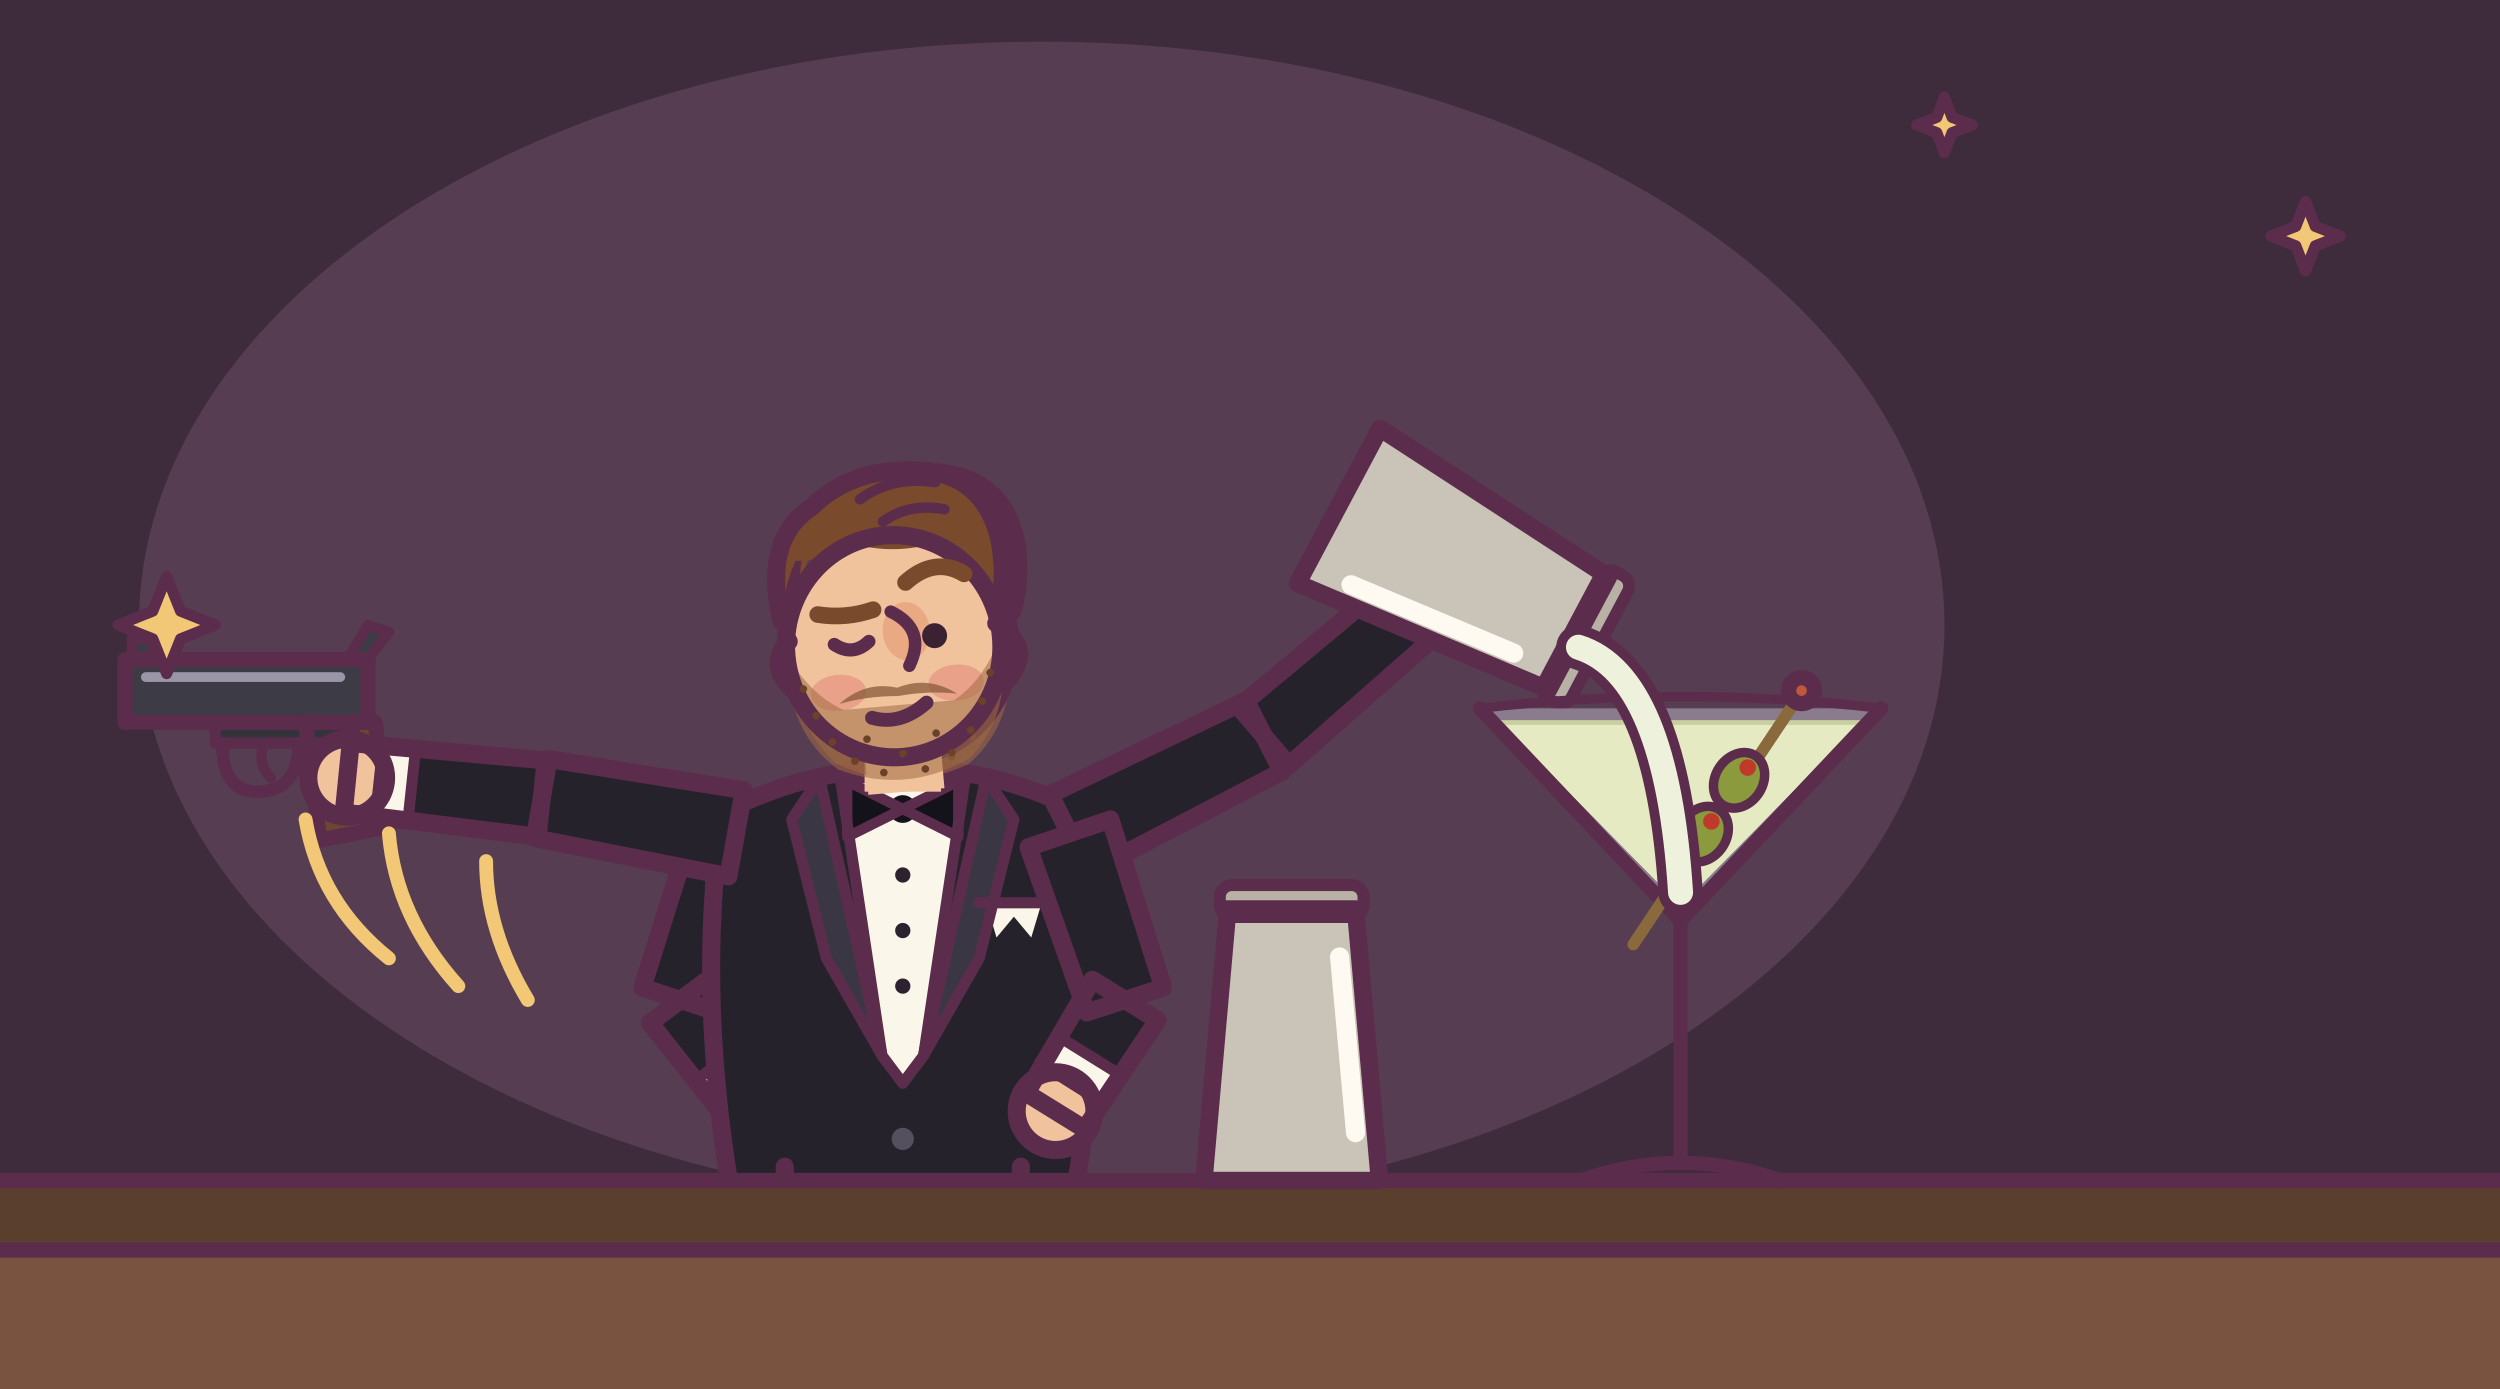
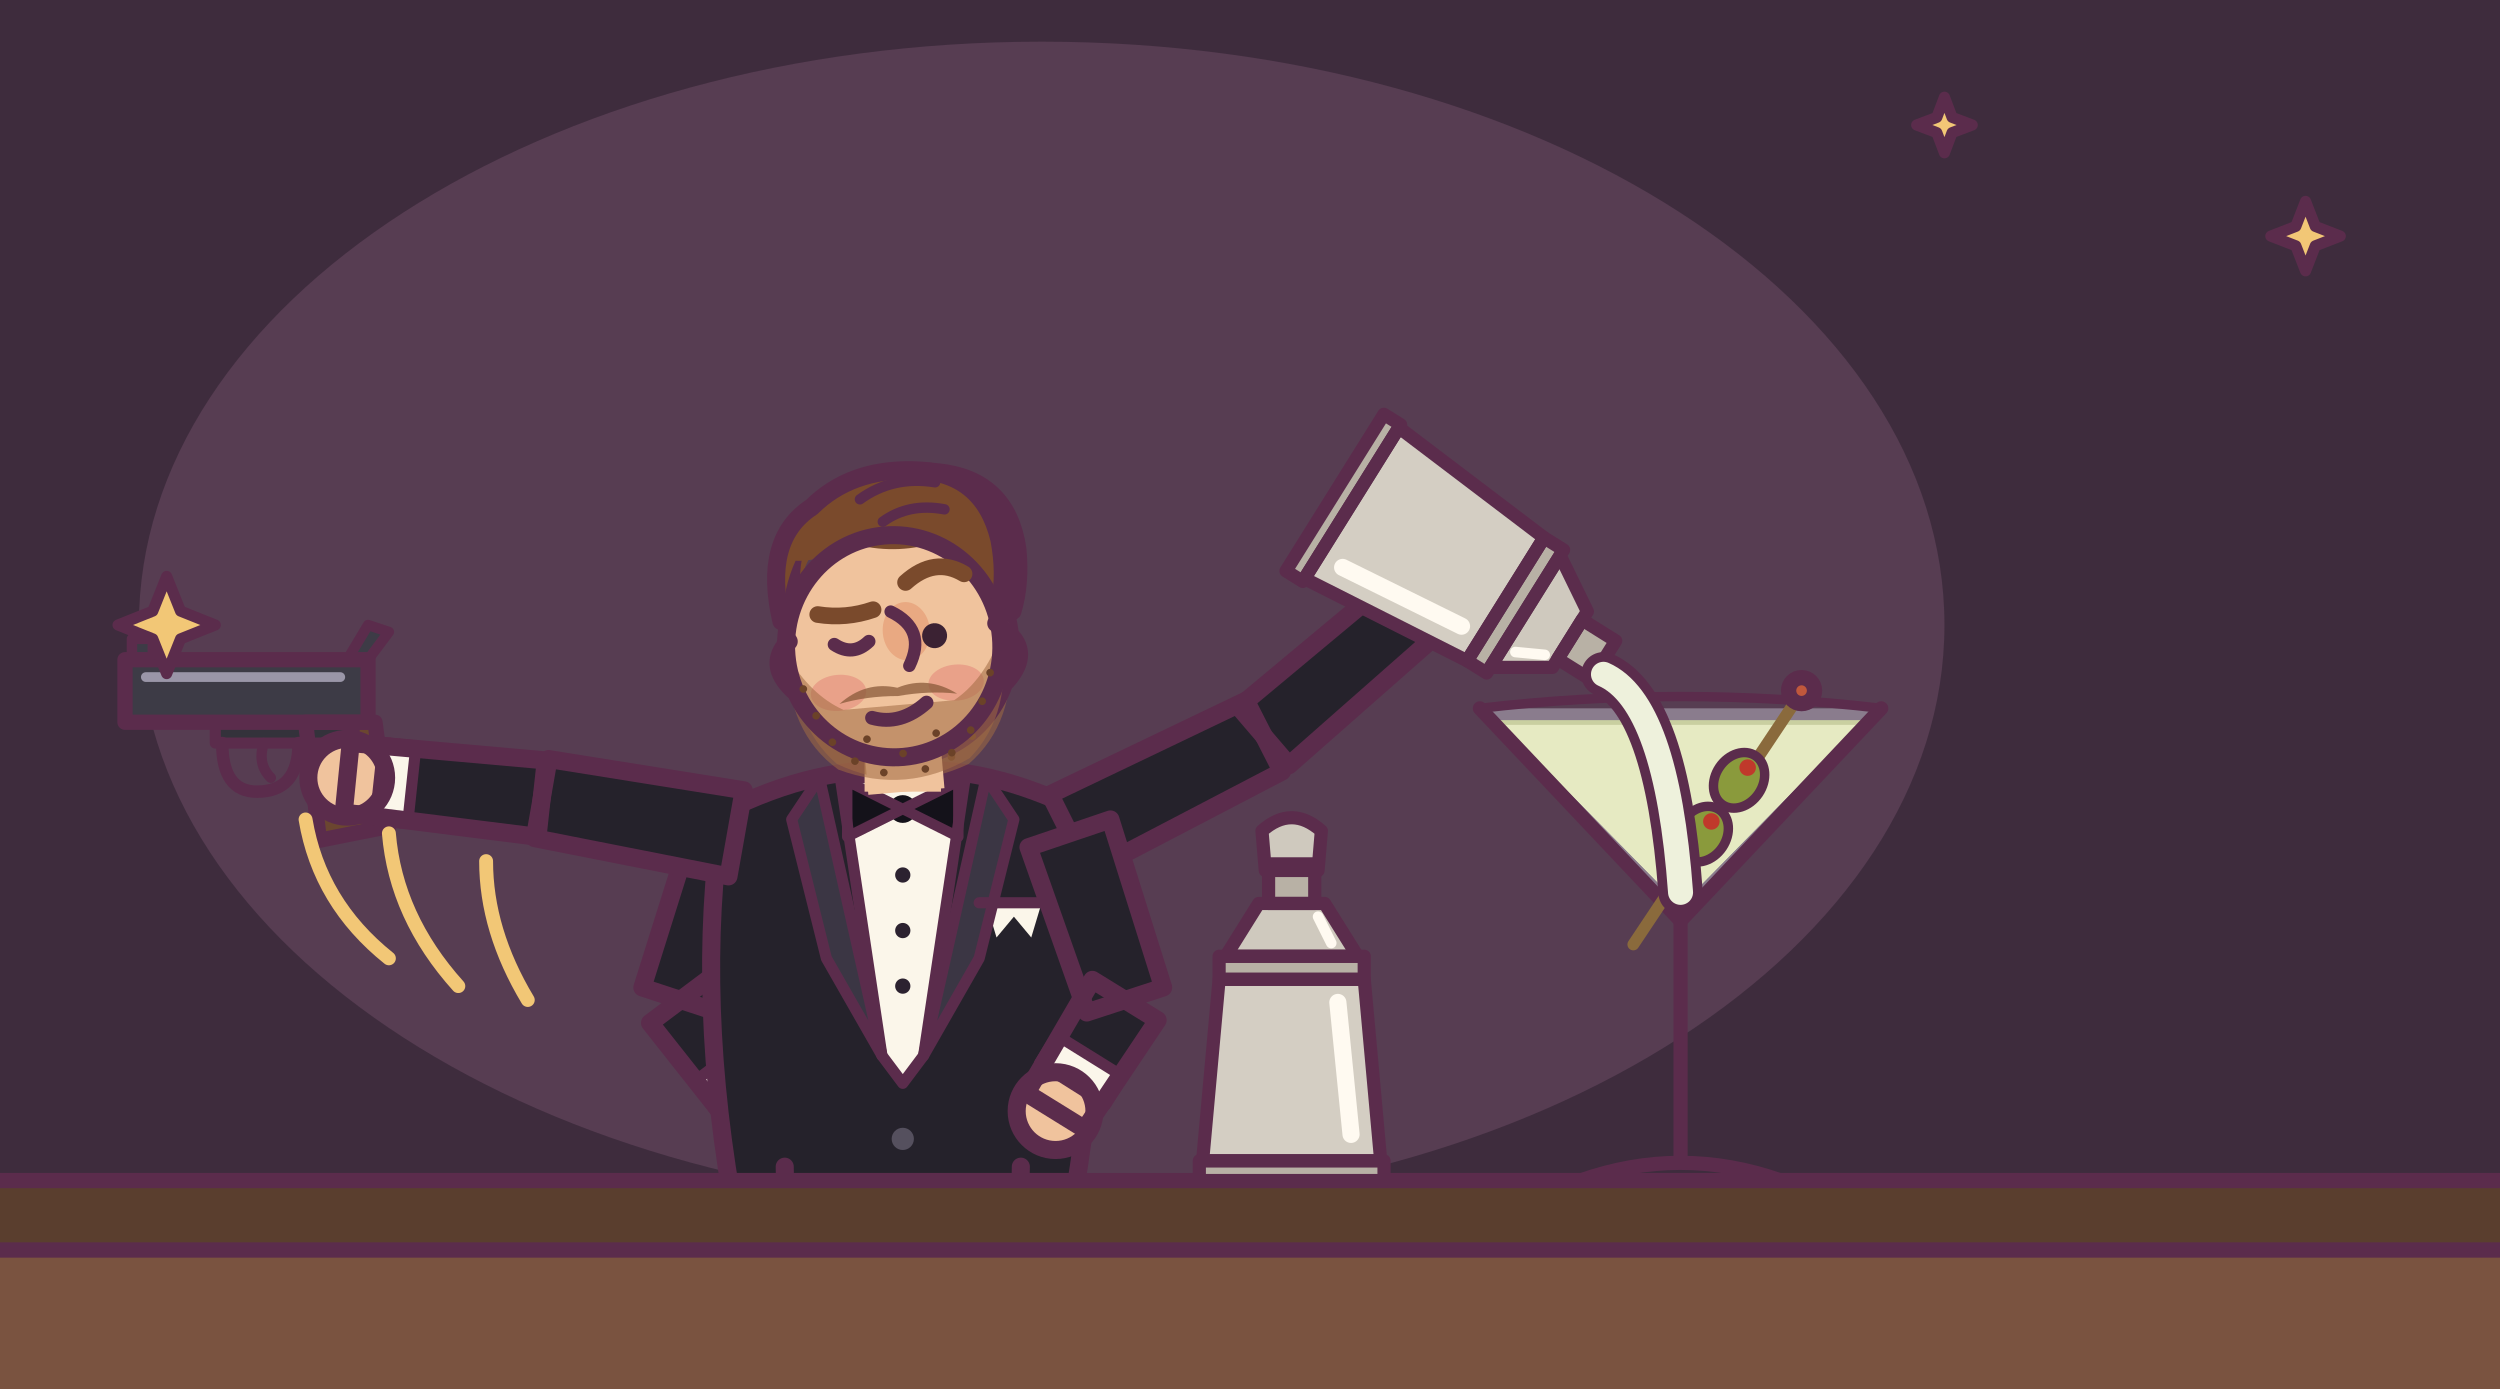
<svg viewBox="0 0 360 200" role="img" aria-label="Phil, the bartender, in a tuxedo and bow tie, tips a shaker over a Martini glass on the bar and pours; the glass fills. He sets the shaker down, the olives drop in, then he quick-draws a pistol, aims it off to the side like a movie spy, and winks.">
  <g transform="translate(-20 -6)">
    <g filter="url(#wash)">
      <rect x="0" y="0" width="400" height="236" fill="#3e2c3d" />
    </g>
    <g filter="url(#wash)">
      <ellipse cx="170" cy="96" rx="130" ry="84" fill="#6b4a63" opacity=".55" />
    </g>
    <g class="twinkle d2" style="transform-origin:352px 40px">
      <path d="M352 35 L353.4 38.6 L357 40 L353.4 41.4 L352 45 L350.6 41.4 L347 40 L350.6 38.6Z" fill="#f2c776" stroke="#5b2c4c" stroke-width="1.6" stroke-linejoin="round" />
    </g>
    <g class="twinkle" style="transform-origin:300px 24px">
      <path d="M300 20 L301.1 22.9 L304 24 L301.1 25.1 L300 28 L298.9 25.1 L296 24 L298.9 22.9Z" fill="#f2c776" stroke="#5b2c4c" stroke-width="1.6" stroke-linejoin="round" />
    </g>
    <g transform="translate(150 236) scale(1 1)">
      <g>
        <g class="lrest">
          <g>
            <g filter="url(#wash)">
              <path d="M-29.9 -112 L-37.5 -87.8 L-26.5 -84.2 L-18.1 -108Z" fill="#25222b" />
              <path d="M-36.4 -82.7 L-24 -67 L-16 -73 L-27.6 -89.3Z" fill="#25222b" />
              <path d="M-21.2 -80.9 L-30.1 -74.2 L-27.2 -70.3 L-18.3 -77Z" fill="#fbf6ea" />
              <circle cx="-20" cy="-70" r="5.6" fill="#f0c39d" />
            </g>
            <g filter="url(#boil)" fill="none" stroke="#5b2c4c" stroke-width="2.6" stroke-linecap="round" stroke-linejoin="round">
              <path d="M-29.9 -112 L-37.5 -87.8 L-26.5 -84.2 L-18.1 -108Z" />
              <path d="M-36.4 -82.7 L-24 -67 L-16 -73 L-27.6 -89.3Z" />
              <path d="M-21.2 -80.9 L-30.1 -74.2 L-27.2 -70.3 L-18.3 -77Z" stroke-width="1.6" />
              <circle cx="-20" cy="-70" r="5.6" />
            </g>
          </g>
        </g>
        <g>
          <g filter="url(#wash)">
            <path d="M-17 -62 L-16 -2 L16 -2 L17 -62Z" fill="#1d1b22" />
            <path d="M-26 -113 Q-30 -86 -24 -54 L24 -54 Q30 -86 26 -113 Q12 -120 0 -119 Q-12 -120 -26 -113Z" fill="#25222b" />
            <path d="M-9 -118 L9 -118 L3 -78 L0 -74 L-3 -78Z" fill="#fbf6ea" />
            <path d="M-12 -118 L-3 -78 L-11 -92 L-16 -112Z" fill="#3b3644" />
            <path d="M12 -118 L3 -78 L11 -92 L16 -112Z" fill="#3b3644" />
            <path d="M0 -113.5 L-8 -117.5 L-8 -109.5Z M0 -113.5 L8 -117.5 L8 -109.5Z" fill="#14121a" />
            <circle cx="0" cy="-113.5" r="2" fill="#14121a" />
            <circle cx="0" cy="-104" r="1.1" fill="#2c2230" />
            <circle cx="0" cy="-96" r="1.1" fill="#2c2230" />
            <circle cx="0" cy="-88" r="1.1" fill="#2c2230" />
            <path d="M12 -100 L20 -100 L18.5 -95 L16 -98 L13.5 -95Z" fill="#fbf6ea" />
            <circle cx="0" cy="-66" r="1.6" fill="#55505e" />
          </g>
          <g filter="url(#boil)" fill="none" stroke="#5b2c4c" stroke-width="2.6" stroke-linecap="round" stroke-linejoin="round">
            <path d="M-17 -62 L-16 -2 M16 -2 L17 -62" />
            <path d="M-26 -113 Q-30 -86 -24 -54 L24 -54 Q30 -86 26 -113 Q12 -120 0 -119 Q-12 -120 -26 -113Z" />
            <path d="M-9 -118 L9 -118 L3 -78 L0 -74 L-3 -78Z" stroke-width="1.6" />
            <path d="M-12 -118 L-3 -78 L-11 -92 L-16 -112Z" stroke-width="1.6" />
            <path d="M12 -118 L3 -78 L11 -92 L16 -112Z" stroke-width="1.6" />
            <path d="M0 -113.5 L-8 -117.5 L-8 -109.5Z M0 -113.5 L8 -117.5 L8 -109.5Z" stroke-width="1.5" />
            <path d="M11 -100 H21" stroke-width="1.6" />
          </g>
        </g>
        <g class="hpour">
          <g>
            <g filter="url(#wash)">
              <rect x="-5.5" y="-125" width="11" height="9" fill="#f0c39d" />
              <ellipse cx="0" cy="-137" rx="15.5" ry="16" fill="#f0c39d" />
              <ellipse cx="-14.5" cy="-136" rx="3" ry="4.4" fill="#f0c39d" />
              <ellipse cx="14.5" cy="-136" rx="3" ry="4.4" fill="#f0c39d" />
              <ellipse cx="-8.5" cy="-131" rx="4" ry="2.6" fill="#e48b7c" opacity=".6" />
              <ellipse cx="8.5" cy="-131" rx="4" ry="2.6" fill="#e48b7c" opacity=".6" />
              <ellipse cx="2" cy="-139" rx="3.4" ry="4.2" fill="#e9a982" />
              <path d="M-15.4 -137 Q-16.4 -126 -9.5 -120 Q0 -115.5 9.5 -120 Q16.4 -126 15.4 -137 Q12.5 -131 8 -128.5 L-8 -128.5 Q-12.5 -131 -15.4 -137Z" fill="#a06a42" opacity=".55" />
              <path d="M-8.5 -129.4 Q-4.5 -132.4 0 -131 Q4.5 -132.4 8.5 -129.4 Q4.5 -130.2 0 -129.8 Q-4.5 -130.2 -8.5 -129.4Z" fill="#8a5a3a" opacity=".75" />
              <path d="M-15.8 -142 Q-17.5 -154 -10 -158 Q-4 -163 5 -162 Q15 -161 16.5 -151 Q17 -146 15.8 -142 Q14 -149 8 -151.5 Q2 -150 -4 -152 Q-10 -150 -13 -150.5 Q-15 -147 -15.8 -142Z" fill="#7a4a2c" />
            </g>
            <g filter="url(#boil)" fill="none" stroke="#5b2c4c" stroke-width="2.6" stroke-linecap="round" stroke-linejoin="round">
              <ellipse cx="0" cy="-137" rx="15.5" ry="16" />
              <path d="M-15.0 -139 q-3.5 3 0 7" />
              <path d="M15.0 -139 q3.5 3 0 7" />
              <path d="M-8.5 -137 q2.5 -3.5 5 0 M3.5 -137 q2.5 -3.5 5 0" stroke-width="1.9" />
              <path d="M-4.5 -127.5 q4.5 4 9 0" stroke-width="2" />
              <path d="M0 -142 q5 3 2 8" stroke-width="1.8" />
              <circle cx="-12" cy="-128" r=".55" fill="#6b4228" stroke="none" />
              <circle cx="-10" cy="-124" r=".55" fill="#6b4228" stroke="none" />
              <circle cx="-7" cy="-121" r=".55" fill="#6b4228" stroke="none" />
              <circle cx="-3" cy="-119" r=".55" fill="#6b4228" stroke="none" />
              <circle cx="3" cy="-119" r=".55" fill="#6b4228" stroke="none" />
              <circle cx="7" cy="-121" r=".55" fill="#6b4228" stroke="none" />
              <circle cx="10" cy="-124" r=".55" fill="#6b4228" stroke="none" />
              <circle cx="12" cy="-128" r=".55" fill="#6b4228" stroke="none" />
              <circle cx="-5" cy="-124" r=".55" fill="#6b4228" stroke="none" />
              <circle cx="5" cy="-124" r=".55" fill="#6b4228" stroke="none" />
              <circle cx="0" cy="-121.5" r=".55" fill="#6b4228" stroke="none" />
              <circle cx="-13.5" cy="-132" r=".55" fill="#6b4228" stroke="none" />
              <circle cx="13.5" cy="-132" r=".55" fill="#6b4228" stroke="none" />
              <path d="M-10.5 -145 q4 -2.4 8 -.6 M2.5 -145.6 q4 -1.8 8 .6" stroke="#7a4a2c" stroke-width="2.4" />
              <path d="M-15.8 -142 Q-17.5 -154 -10 -158 Q-4 -163 5 -162 Q15 -161 16.5 -151 Q17 -146 15.8 -142" />
              <path d="M-3 -158.5 q5 -3 11 -1.5 M0 -155 q4 -2.4 9 -1" stroke-width="1.5" />
            </g>
          </g>
        </g>
        <g class="hdraw">
          <g transform="rotate(-5 0 -122)">
            <g filter="url(#wash)">
              <rect x="-5.5" y="-125" width="11" height="9" fill="#f0c39d" />
              <ellipse cx="0" cy="-137" rx="15.5" ry="16" fill="#f0c39d" />
              <ellipse cx="-14.5" cy="-136" rx="3" ry="4.4" fill="#f0c39d" />
              <ellipse cx="14.5" cy="-136" rx="3" ry="4.4" fill="#f0c39d" />
              <ellipse cx="-8.5" cy="-131" rx="4" ry="2.6" fill="#e48b7c" opacity=".6" />
              <ellipse cx="8.5" cy="-131" rx="4" ry="2.6" fill="#e48b7c" opacity=".6" />
              <ellipse cx="2" cy="-139" rx="3.4" ry="4.2" fill="#e9a982" />
              <path d="M-15.4 -137 Q-16.4 -126 -9.5 -120 Q0 -115.5 9.5 -120 Q16.4 -126 15.4 -137 Q12.5 -131 8 -128.5 L-8 -128.5 Q-12.5 -131 -15.4 -137Z" fill="#a06a42" opacity=".55" />
              <path d="M-8.5 -129.4 Q-4.5 -132.4 0 -131 Q4.5 -132.4 8.5 -129.4 Q4.5 -130.2 0 -129.8 Q-4.5 -130.2 -8.5 -129.4Z" fill="#8a5a3a" opacity=".75" />
              <path d="M-15.8 -142 Q-17.5 -154 -10 -158 Q-4 -163 5 -162 Q15 -161 16.5 -151 Q17 -146 15.8 -142 Q14 -149 8 -151.5 Q2 -150 -4 -152 Q-10 -150 -13 -150.5 Q-15 -147 -15.8 -142Z" fill="#7a4a2c" />
            </g>
            <g filter="url(#boil)" fill="none" stroke="#5b2c4c" stroke-width="2.6" stroke-linecap="round" stroke-linejoin="round">
              <ellipse cx="0" cy="-137" rx="15.5" ry="16" />
              <path d="M-15.0 -139 q-3.5 3 0 7" />
              <path d="M15.0 -139 q3.5 3 0 7" />
              <path d="M-8.5 -138 q2.5 2 5 0" stroke-width="1.9" />
              <circle cx="6" cy="-138" r="1.8" fill="#3b2233" stroke="none" />
              <path d="M-4 -127 q4 1.5 8 -1.5" stroke-width="2" />
              <path d="M0 -142 q5 3 2 8" stroke-width="1.8" />
              <circle cx="-12" cy="-128" r=".55" fill="#6b4228" stroke="none" />
              <circle cx="-10" cy="-124" r=".55" fill="#6b4228" stroke="none" />
              <circle cx="-7" cy="-121" r=".55" fill="#6b4228" stroke="none" />
              <circle cx="-3" cy="-119" r=".55" fill="#6b4228" stroke="none" />
              <circle cx="3" cy="-119" r=".55" fill="#6b4228" stroke="none" />
              <circle cx="7" cy="-121" r=".55" fill="#6b4228" stroke="none" />
              <circle cx="10" cy="-124" r=".55" fill="#6b4228" stroke="none" />
              <circle cx="12" cy="-128" r=".55" fill="#6b4228" stroke="none" />
              <circle cx="-5" cy="-124" r=".55" fill="#6b4228" stroke="none" />
              <circle cx="5" cy="-124" r=".55" fill="#6b4228" stroke="none" />
              <circle cx="0" cy="-121.5" r=".55" fill="#6b4228" stroke="none" />
              <circle cx="-13.5" cy="-132" r=".55" fill="#6b4228" stroke="none" />
              <circle cx="13.5" cy="-132" r=".55" fill="#6b4228" stroke="none" />
              <path d="M-10.5 -142.5 q4 1 8 0 M2.5 -146 q4.5 -3.4 8.5 -.5" stroke="#7a4a2c" stroke-width="2.4" />
              <path d="M-15.8 -142 Q-17.5 -154 -10 -158 Q-4 -163 5 -162 Q15 -161 16.5 -151 Q17 -146 15.8 -142" />
              <path d="M-3 -158.5 q5 -3 11 -1.5 M0 -155 q4 -2.4 9 -1" stroke-width="1.5" />
            </g>
          </g>
        </g>
        <g class="apour">
          <g>
            <g filter="url(#wash)">
              <path d="M26.8 -104.4 L54.6 -118.9 L49.4 -129.1 L21.2 -115.6Z" fill="#25222b" />
              <path d="M55.6 -119.8 L83.3 -144.2 L76.7 -151.8 L48.4 -128.2Z" fill="#25222b" />
              <path d="M69.2 -146.1 L76.5 -137.6 L80.2 -140.8 L72.9 -149.3Z" fill="#fbf6ea" />
              <circle cx="80" cy="-148" r="5.6" fill="#f0c39d" />
            </g>
            <g filter="url(#boil)" fill="none" stroke="#5b2c4c" stroke-width="2.6" stroke-linecap="round" stroke-linejoin="round">
              <path d="M26.8 -104.4 L54.6 -118.9 L49.4 -129.1 L21.2 -115.6Z" />
              <path d="M55.6 -119.8 L83.3 -144.2 L76.7 -151.8 L48.4 -128.2Z" />
              <path d="M69.2 -146.1 L76.5 -137.6 L80.2 -140.8 L72.9 -149.3Z" stroke-width="1.6" />
              <circle cx="80" cy="-148" r="5.6" />
            </g>
          </g>
          <g class="tilt" style="transform-origin:80px -148px">
-             <g transform="translate(97.3 -138.8) scale(1.15)">
-               <g transform="rotate(118)">
+             <g transform="translate(100.9 -134.9) scale(0.95)">
+               <g transform="rotate(122)">
                <g filter="url(#wash)">
-                   <path d="M-8 0 L8 0 L11 34 L-11 34Z" fill="#c9c3b8" />
-                   <rect x="-9" y="-3" width="18" height="4" rx="1.5" fill="#b8b1a5" />
+                   <path d="M-3.5 0 L3.5 0 L3.5 6 L-3.5 6Z" fill="#b8b1a5" />
+                   <path d="M-5 6 L5 6 L10 14 L-10 14Z" fill="#cfc9be" />
+                   <path d="M-11 14 L11 14 L11 17.5 L-11 17.5Z" fill="#b8b1a5" />
+                   <path d="M-11 17.5 L11 17.5 L13.5 45 L-13.5 45Z" fill="#d4cec3" />
+                   <path d="M-14 45 L14 45 L14 48 L-14 48Z" fill="#b8b1a5" />
                </g>
-                 <g filter="url(#crayon)" fill="none" stroke="#5b2c4c" stroke-width="2.2" stroke-linecap="round" stroke-linejoin="round">
-                   <path d="M-8 0 L8 0 L11 34 L-11 34Z" />
-                   <rect x="-9" y="-3" width="18" height="4" rx="1.5" stroke-width="1.5" />
-                   <path d="M6 6 L8 28" stroke="#fffaf1" stroke-width="2.4" />
+                 <g filter="url(#crayon)" fill="none" stroke="#5b2c4c" stroke-width="2" stroke-linecap="round" stroke-linejoin="round">
+                   <path d="M-3.5 0 L3.5 0 L3.5 6 L-3.5 6Z" />
+                   <path d="M-5 6 L5 6 L10 14 L-10 14Z" />
+                   <path d="M-11 14 L11 14 L11 17.5 L-11 17.5Z" />
+                   <path d="M-11 17.5 L11 17.5 L13.5 45 L-13.5 45Z" />
+                   <path d="M-14 45 L14 45 L14 48 L-14 48Z" />
+                   <path d="M7 21 L9 41" stroke="#fffaf1" stroke-width="2.6" />
+                   <path d="M4 8 L6 12" stroke="#fffaf1" stroke-width="1.6" />
                </g>
              </g>
            </g>
          </g>
        </g>
        <g class="arest">
          <g>
            <g filter="url(#wash)">
              <path d="M18.1 -108 L26.5 -84.2 L37.5 -87.8 L29.9 -112Z" fill="#25222b" />
              <path d="M27.3 -88.9 L17.8 -72.6 L26.2 -67.4 L36.7 -83.1Z" fill="#25222b" />
              <path d="M31.7 -75 L22.2 -80.9 L19.7 -76.9 L29.2 -70.9Z" fill="#fbf6ea" />
              <circle cx="22" cy="-70" r="5.6" fill="#f0c39d" />
            </g>
            <g filter="url(#boil)" fill="none" stroke="#5b2c4c" stroke-width="2.6" stroke-linecap="round" stroke-linejoin="round">
              <path d="M18.1 -108 L26.5 -84.2 L37.5 -87.8 L29.9 -112Z" />
              <path d="M27.3 -88.9 L17.8 -72.6 L26.2 -67.4 L36.7 -83.1Z" />
              <path d="M31.7 -75 L22.2 -80.9 L19.7 -76.9 L29.2 -70.9Z" stroke-width="1.6" />
              <circle cx="22" cy="-70" r="5.6" />
            </g>
          </g>
        </g>
        <g class="lgun" style="transform-origin:-24px -110px">
          <g transform="translate(-84 -121) scale(-1 1)">
            <g filter="url(#wash)">
              <path d="M-8 -5 L2 -5 L0 12 L-10 10Z" fill="#6b4630" />
              <path d="M-5 -5 L15 -5 L15 -2 L-5 -2Z" fill="#34323b" />
              <path d="M-7 -14 L28 -14 L28 -5 L-7 -5Z" fill="#3d3b46" />
              <path d="M24 -14 L24 -17 L27 -17 L27 -14Z M-7 -14 L-10 -18 L-7 -19 L-4 -14Z" fill="#3d3b46" />
            </g>
            <g filter="url(#crayon)" fill="none" stroke="#5b2c4c" stroke-width="2.2" stroke-linecap="round" stroke-linejoin="round">
              <path d="M-7 -14 L28 -14 L28 -5 L-7 -5Z" />
              <path d="M-5 -5 L15 -5 L15 -2 L-5 -2Z" stroke-width="1.6" />
              <path d="M-8 -5 L2 -5 L0 12 L-10 10Z" />
              <path d="M3 -2 Q3 5 9 5 Q14 5 14 -2" stroke-width="1.8" />
              <path d="M24 -14 L24 -17 L27 -17 L27 -14 M-7 -14 L-10 -18 L-7 -19 L-4 -14" stroke-width="1.5" />
              <path d="M8 -2 q1 3 -1 5" stroke-width="1.5" />
              <path d="M-3 -11.5 H25" stroke="#9a96a8" stroke-width="1.4" />
              <path d="M-6 0 L-8 8 M-3 0 L-5 8" stroke="#3a2418" stroke-width="1" />
            </g>
          </g>
          <g>
            <g filter="url(#wash)">
              <path d="M-22.9 -116.2 L-51 -120.7 L-53 -109.3 L-25.1 -103.8Z" fill="#25222b" />
              <path d="M-51.4 -120.5 L-79.5 -123 L-80.5 -113 L-52.6 -109.5Z" fill="#25222b" />
              <path d="M-71.3 -111.4 L-70.1 -122.6 L-74.8 -123.1 L-76 -111.9Z" fill="#fbf6ea" />
              <circle cx="-80" cy="-118" r="5.6" fill="#f0c39d" />
            </g>
            <g filter="url(#boil)" fill="none" stroke="#5b2c4c" stroke-width="2.6" stroke-linecap="round" stroke-linejoin="round">
              <path d="M-22.9 -116.2 L-51 -120.7 L-53 -109.3 L-25.1 -103.8Z" />
              <path d="M-51.4 -120.5 L-79.5 -123 L-80.5 -113 L-52.6 -109.5Z" />
              <path d="M-71.3 -111.4 L-70.1 -122.6 L-74.8 -123.1 L-76 -111.9Z" stroke-width="1.6" />
              <circle cx="-80" cy="-118" r="5.6" />
            </g>
          </g>
        </g>
      </g>
    </g>
    <rect x="0" y="176" width="400" height="60" fill="#6e4b39" />
    <g filter="url(#wash)">
      <rect x="0" y="176" width="400" height="10" fill="#5a3e2e" />
      <rect x="0" y="186" width="400" height="50" fill="#7a5340" />
    </g>
    <g filter="url(#crayon)" fill="none" stroke="#5b2c4c" stroke-width="2.2" stroke-linecap="round" stroke-linejoin="round">
      <path d="M0 176 H400 M0 186 H400" />
    </g>
    <g transform="translate(262 176) scale(0.85)">
      <g filter="url(#wash)">
        <path d="M-34 -80 L0 -44 L34 -80Z" fill="#e7f1fb" opacity=".35" />
      </g>
      <clipPath id="bond-cone">
        <path d="M-31 -78 L0 -46.5 L31 -78Z" />
      </clipPath>
      <g clip-path="url(#bond-cone)">
        <g filter="url(#wash)">
          <g class="liq" style="transform-origin:0px -46.5px">
            <path d="M-31 -78 L0 -46.5 L31 -78Z" fill="#e6eac2" />
            <path d="M-31 -78 H31" stroke="#c9cfa0" stroke-width="1.6" />
          </g>
        </g>
      </g>
      <g filter="url(#crayon)" fill="none" stroke="#5b2c4c" stroke-width="2.6" stroke-linecap="round" stroke-linejoin="round">
        <path d="M-34 -80 L0 -44 L34 -80" stroke-width="2.4" />
        <path d="M-34 -80 Q0 -84 34 -80" stroke-width="1.6" />
        <path d="M0 -44 V-4 M-17 0 Q0 -6 17 0" stroke-width="2.4" />
      </g>
      <g class="olv">
        <g transform="translate(6 -62)">
          <g filter="url(#crayon)" fill="none" stroke="#5b2c4c" stroke-width="2.6" stroke-linecap="round" stroke-linejoin="round">
            <path d="M14 -20 L-14 22" stroke="#8a6a3c" stroke-width="2" />
            <circle cx="14.5" cy="-21" r="2.2" fill="#c0583c" />
          </g>
          <g transform="rotate(-56)">
            <g filter="url(#wash)">
              <ellipse cx="-4" cy="0" rx="5" ry="4" fill="#8a9a3c" />
            </g>
            <g filter="url(#crayon)" fill="none" stroke="#5b2c4c" stroke-width="2.6" stroke-linecap="round" stroke-linejoin="round">
              <ellipse cx="-4" cy="0" rx="5" ry="4" stroke-width="1.6" />
            </g>
            <circle cx="-1.4" cy="0" r="1.4" fill="#c0392b" />
            <g filter="url(#wash)">
              <ellipse cx="7" cy="0" rx="5" ry="4" fill="#8a9a3c" />
            </g>
            <g filter="url(#crayon)" fill="none" stroke="#5b2c4c" stroke-width="2.6" stroke-linecap="round" stroke-linejoin="round">
              <ellipse cx="7" cy="0" rx="5" ry="4" stroke-width="1.6" />
            </g>
            <circle cx="9.6" cy="0" r="1.4" fill="#c0392b" />
          </g>
        </g>
      </g>
    </g>
-     <g class="tinbar" transform="translate(206 136.9) scale(1.15)">
+     <g class="tinbar" transform="translate(206 130.4) scale(0.95)">
      <g transform="rotate(0)">
        <g filter="url(#wash)">
-           <path d="M-8 0 L8 0 L11 34 L-11 34Z" fill="#c9c3b8" />
-           <rect x="-9" y="-3" width="18" height="4" rx="1.5" fill="#b8b1a5" />
-         </g>
-         <g filter="url(#crayon)" fill="none" stroke="#5b2c4c" stroke-width="2.2" stroke-linecap="round" stroke-linejoin="round">
-           <path d="M-8 0 L8 0 L11 34 L-11 34Z" />
-           <rect x="-9" y="-3" width="18" height="4" rx="1.5" stroke-width="1.5" />
-           <path d="M6 6 L8 28" stroke="#fffaf1" stroke-width="2.4" />
+           <path d="M-3.5 0 L3.5 0 L3.5 6 L-3.5 6Z" fill="#b8b1a5" />
+           <path d="M-5 6 L5 6 L10 14 L-10 14Z" fill="#cfc9be" />
+           <path d="M-11 14 L11 14 L11 17.5 L-11 17.5Z" fill="#b8b1a5" />
+           <path d="M-11 17.5 L11 17.5 L13.5 45 L-13.5 45Z" fill="#d4cec3" />
+           <path d="M-14 45 L14 45 L14 48 L-14 48Z" fill="#b8b1a5" />
+           <path d="M-4.5 -5 Q0 -9 4.5 -5 L4 1 L-4 1Z" fill="#cfc9be" />
+         </g>
+         <g filter="url(#crayon)" fill="none" stroke="#5b2c4c" stroke-width="2" stroke-linecap="round" stroke-linejoin="round">
+           <path d="M-3.5 0 L3.5 0 L3.5 6 L-3.5 6Z" />
+           <path d="M-5 6 L5 6 L10 14 L-10 14Z" />
+           <path d="M-11 14 L11 14 L11 17.5 L-11 17.5Z" />
+           <path d="M-11 17.5 L11 17.5 L13.5 45 L-13.5 45Z" />
+           <path d="M-14 45 L14 45 L14 48 L-14 48Z" />
+           <path d="M-4.5 -5 Q0 -9 4.5 -5 L4 1 L-4 1Z" />
+           <path d="M7 21 L9 41" stroke="#fffaf1" stroke-width="2.6" />
+           <path d="M4 8 L6 12" stroke="#fffaf1" stroke-width="1.6" />
        </g>
      </g>
    </g>
    <g class="stream">
      <g filter="url(#crayon)" fill="none" stroke="#5b2c4c" stroke-width="2.6" stroke-linecap="round" stroke-linejoin="round">
-         <path d="M247.3 99.2 Q260 103.2 262 134.5" stroke-width="6.4" />
+         <path d="M250.9 103.1 Q260 107.1 262 134.5" stroke-width="6.4" />
      </g>
      <g filter="url(#crayon)" fill="none" stroke="#5b2c4c" stroke-width="2.6" stroke-linecap="round" stroke-linejoin="round">
-         <path d="M247.3 99.2 Q260 103.2 262 134.5" stroke="#eef1dc" stroke-width="3.6" />
+         <path d="M250.9 103.1 Q260 107.1 262 134.5" stroke="#eef1dc" stroke-width="3.6" />
      </g>
    </g>
    <g class="whoosh">
      <g filter="url(#crayon)" fill="none" stroke="#5b2c4c" stroke-width="2.6" stroke-linecap="round" stroke-linejoin="round">
        <path d="M76 144 q-10 -8 -12 -20 M86 148 q-9 -10 -10 -22 M96 150 q-6 -10 -6 -20" stroke="#f2c776" stroke-width="2" />
      </g>
    </g>
    <g class="ting">
      <g style="transform-origin:44px 96px">
        <path d="M44 89 L46 94 L51 96 L46 98 L44 103 L42 98 L37 96 L42 94Z" fill="#f2c776" stroke="#5b2c4c" stroke-width="1.6" stroke-linejoin="round" />
      </g>
    </g>
  </g>
</svg>
